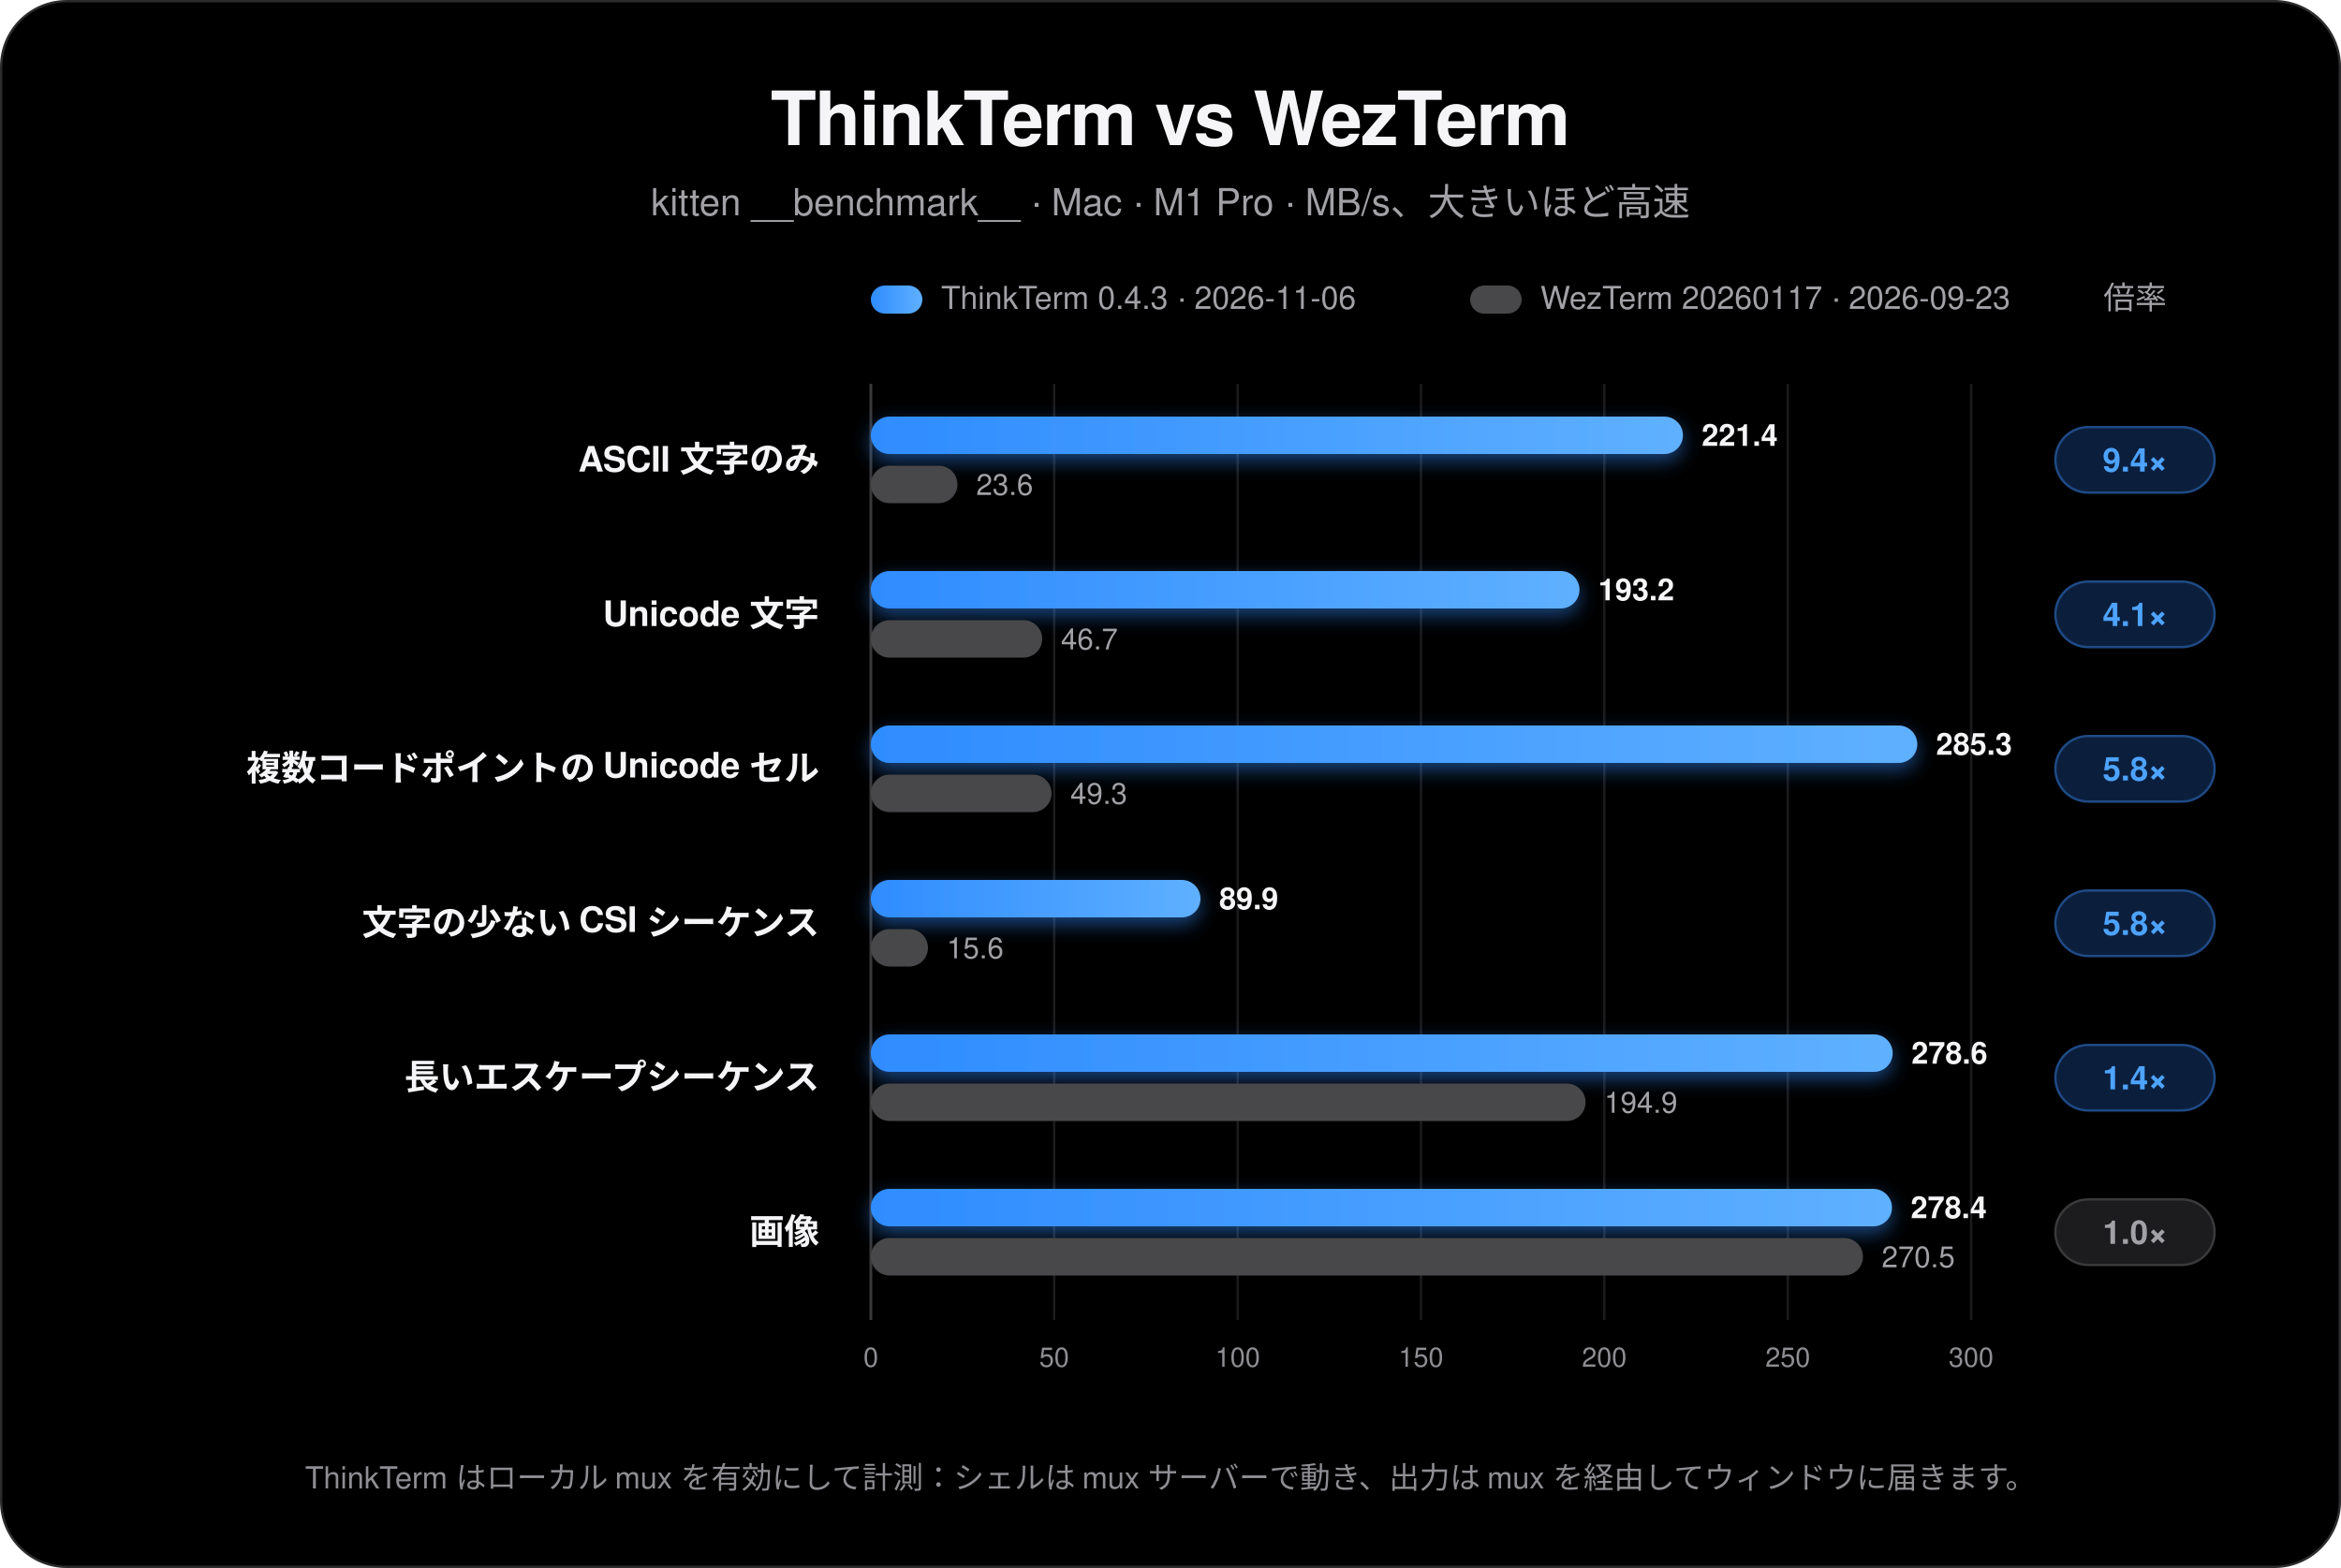
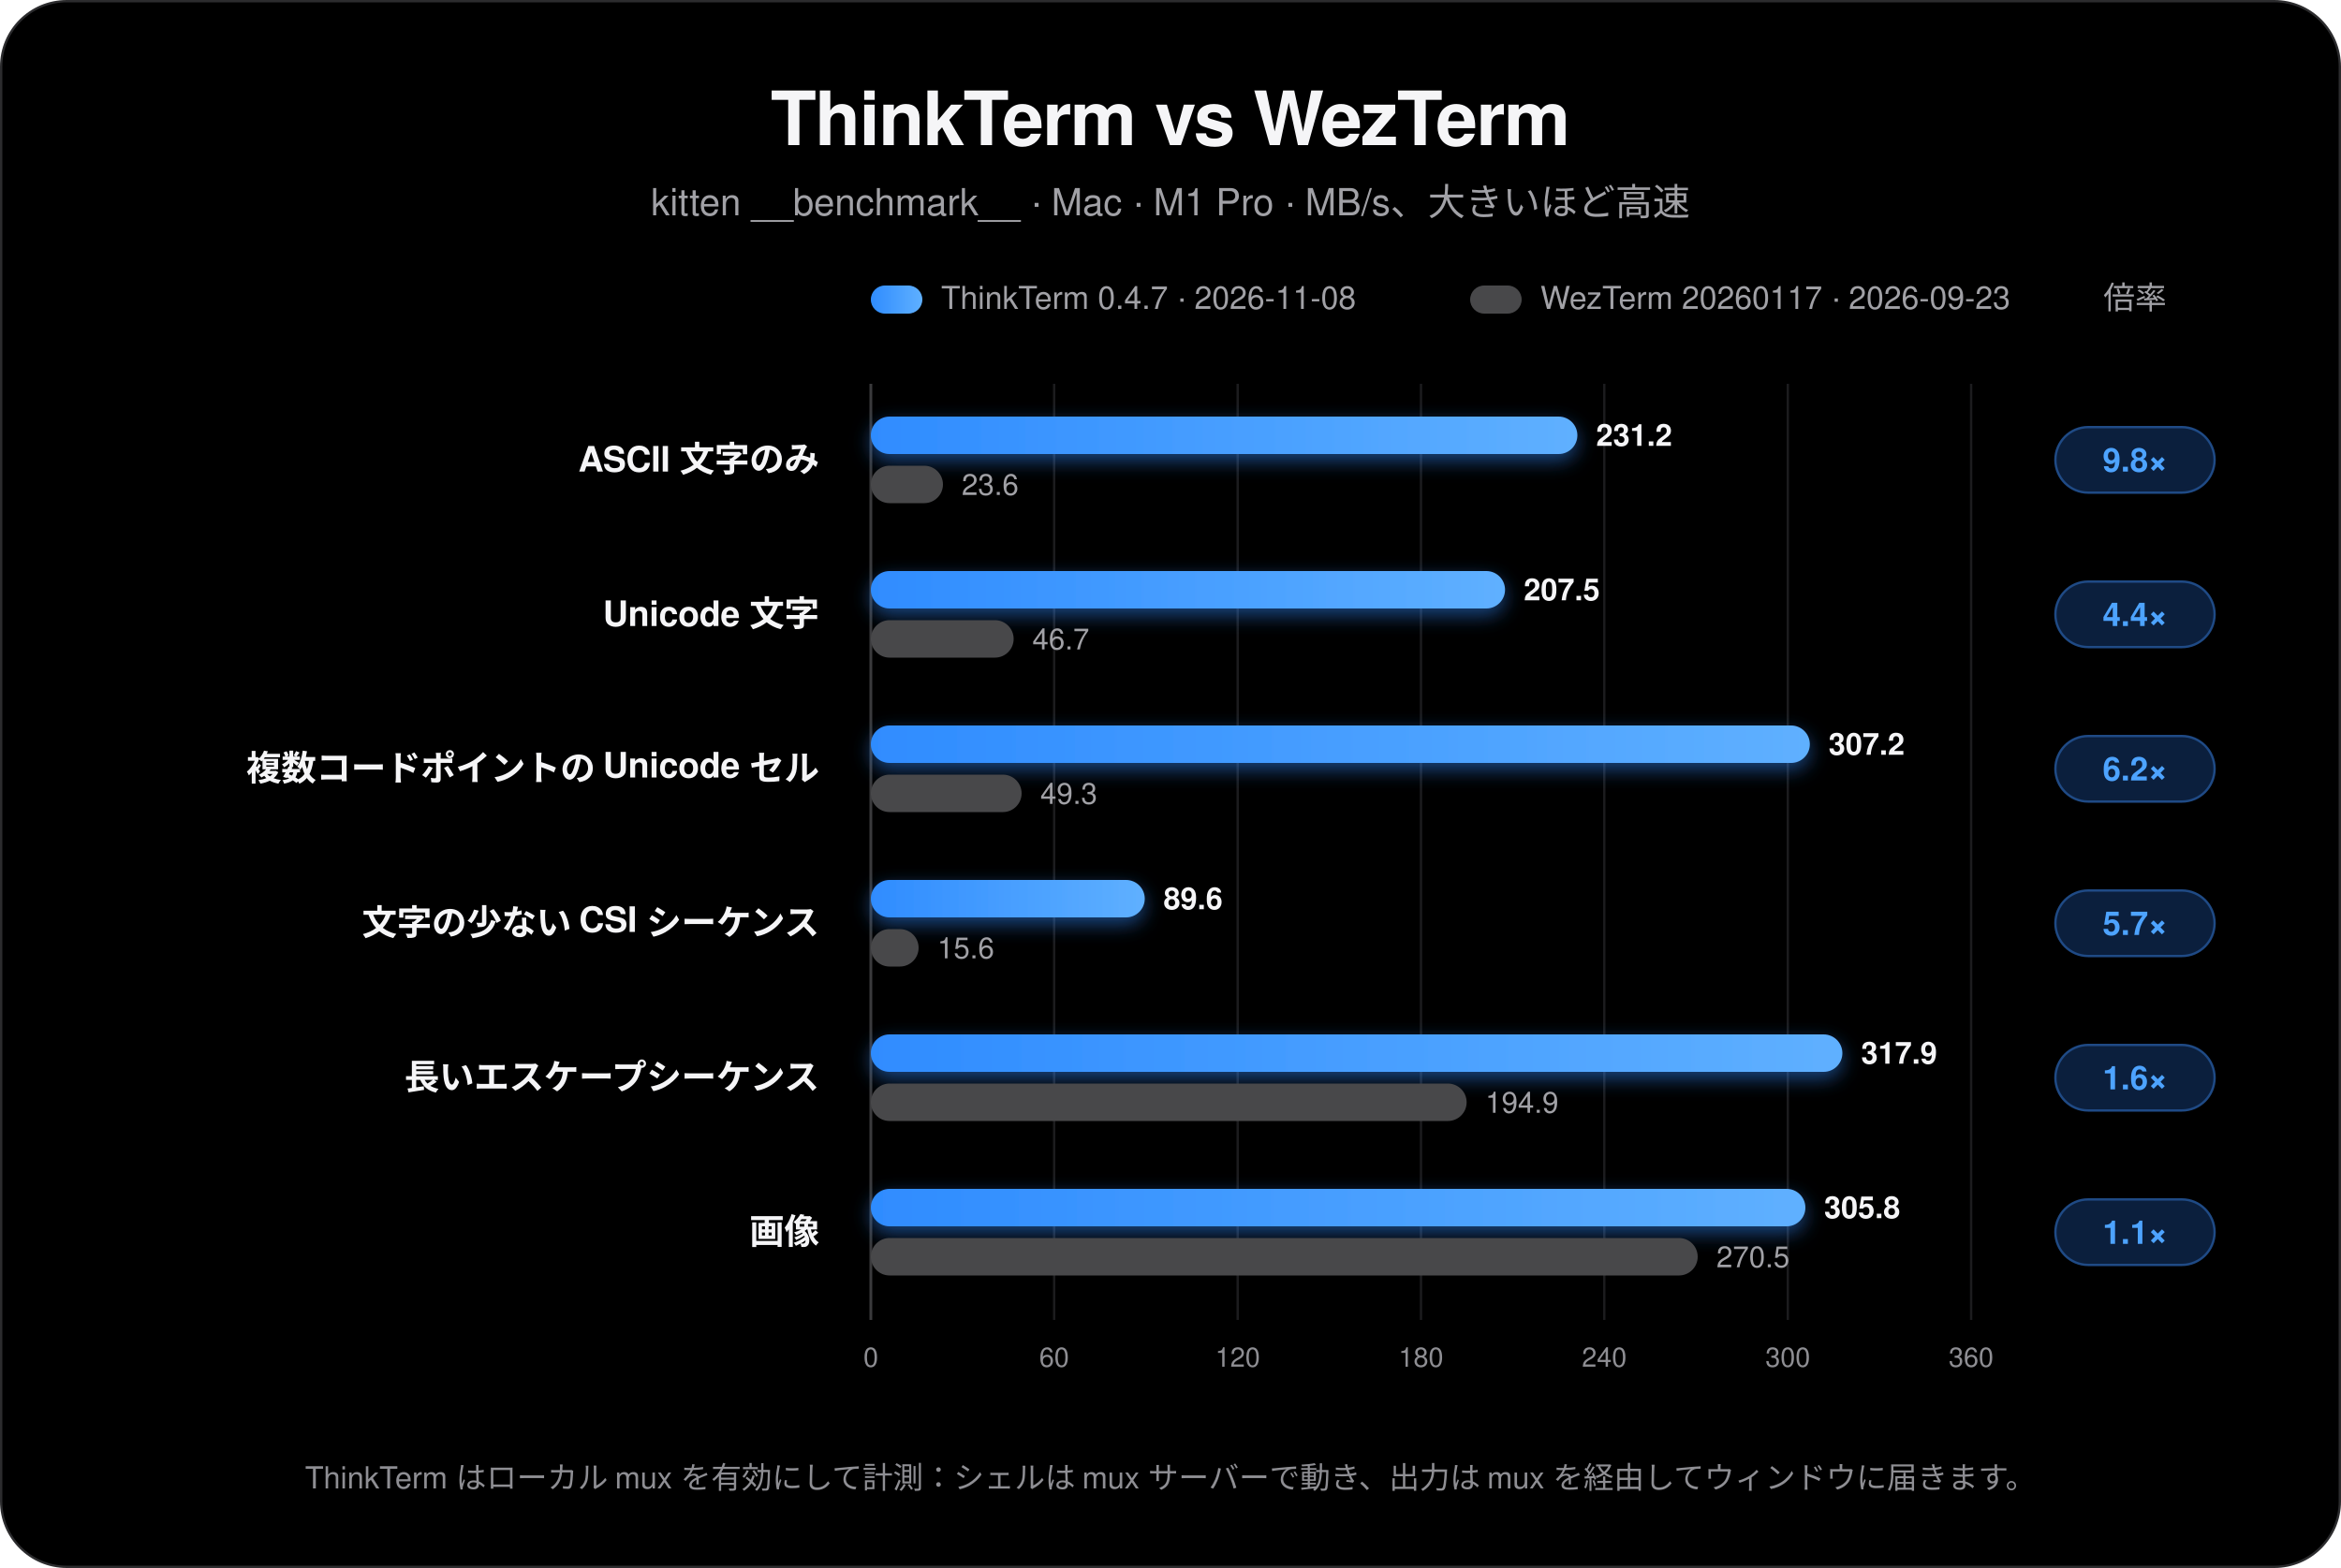
<svg xmlns="http://www.w3.org/2000/svg" viewBox="0 0 1000 670" width="1000" height="670" role="img" aria-labelledby="t d">
  <defs>
    <linearGradient id="ours" x1="0" y1="0" x2="1" y2="0">
      <stop offset="0" stop-color="#2f8cff" />
      <stop offset="1" stop-color="#5fb0ff" />
    </linearGradient>
    <filter id="glow" x="-10%" y="-80%" width="120%" height="300%">
      <feDropShadow dx="0" dy="3" stdDeviation="4" flood-color="#2f8cff" flood-opacity="0.5" />
    </filter>
  </defs>
  <style>
text { font-family: -apple-system, BlinkMacSystemFont, 'SF Pro Display', 'SF Pro Text', 'Segoe UI', 'Helvetica Neue', Helvetica, Arial, 'Hiragino Sans', 'Hiragino Kaku Gothic ProN', 'Yu Gothic', 'Meiryo', 'Noto Sans CJK JP', sans-serif; fill: #f5f5f7; }
.headline { font-size: 32px; font-weight: 700; letter-spacing: -0.6px; }
.subhead { font-size: 16px; fill: #a1a1a6; }
.label { font-size: 15px; font-weight: 600; letter-spacing: -0.1px; }
.legend { font-size: 13.5px; font-weight: 500; fill: #a1a1a6; }
.val-ours { font-size: 13px; font-weight: 700; }
.val-theirs { font-size: 12.5px; font-weight: 500; fill: #a1a1a6; }
.tick { font-size: 11.5px; fill: #8e8e93; }
.caption { font-size: 13px; font-weight: 500; fill: #8e8e93; }
.grid { stroke: #1c1c1e; stroke-width: 1; }
.axis { stroke: #3a3a3c; stroke-width: 1.2; }
.ours { fill: url(#ours); }
.ours-bar { fill: url(#ours); filter: url(#glow); }
.theirs { fill: #48484a; }
.win { fill: #0b1f3d; stroke: #1f4a85; }
.win-t { font-size: 14px; font-weight: 700; fill: #4da3ff; }
.even { fill: #1c1c1e; stroke: #3a3a3c; }
.even-t { font-size: 14px; font-weight: 700; fill: #a1a1a6; }
</style>
  <rect x="0.5" y="0.5" width="999" height="669" rx="28" fill="#000000" stroke="#2c2c2e" />
  <text x="500" y="62" class="headline" text-anchor="middle">ThinkTerm vs WezTerm</text>
  <text x="500" y="92" class="subhead" text-anchor="middle">kitten __benchmark__ · Mac · M1 Pro · MB/s、大きいほど高速</text>
  <rect x="372" y="122" width="22" height="12" rx="6" class="ours" />
-   <text x="402" y="132" class="legend">ThinkTerm 0.4.3 · 2026-11-06</text>
+   <text x="402" y="132" class="legend">ThinkTerm 0.4.7 · 2026-11-08</text>
  <rect x="628" y="122" width="22" height="12" rx="6" class="theirs" />
  <text x="658" y="132" class="legend">WezTerm 20260117 · 2026-09-23</text>
  <text x="912" y="132" class="legend" text-anchor="middle">倍率</text>
  <line x1="450.3" y1="164" x2="450.3" y2="564" class="grid" />
-   <text x="450.3" y="584" class="tick" text-anchor="middle">50</text>
+   <text x="450.3" y="584" class="tick" text-anchor="middle">60</text>
  <line x1="528.7" y1="164" x2="528.7" y2="564" class="grid" />
-   <text x="528.7" y="584" class="tick" text-anchor="middle">100</text>
+   <text x="528.7" y="584" class="tick" text-anchor="middle">120</text>
  <line x1="607.0" y1="164" x2="607.0" y2="564" class="grid" />
-   <text x="607.0" y="584" class="tick" text-anchor="middle">150</text>
+   <text x="607.0" y="584" class="tick" text-anchor="middle">180</text>
  <line x1="685.3" y1="164" x2="685.3" y2="564" class="grid" />
-   <text x="685.3" y="584" class="tick" text-anchor="middle">200</text>
+   <text x="685.3" y="584" class="tick" text-anchor="middle">240</text>
  <line x1="763.7" y1="164" x2="763.7" y2="564" class="grid" />
-   <text x="763.7" y="584" class="tick" text-anchor="middle">250</text>
+   <text x="763.7" y="584" class="tick" text-anchor="middle">300</text>
  <line x1="842.0" y1="164" x2="842.0" y2="564" class="grid" />
-   <text x="842.0" y="584" class="tick" text-anchor="middle">300</text>
+   <text x="842.0" y="584" class="tick" text-anchor="middle">360</text>
  <line x1="372" y1="164" x2="372" y2="564" class="axis" />
  <text x="372" y="584" class="tick" text-anchor="middle">0</text>
  <text x="350" y="201.5" class="label" text-anchor="end">ASCII 文字のみ</text>
-   <rect x="372" y="178" width="346.9" height="16" rx="8.0" class="ours-bar" />
-   <text x="726.9" y="190.5" class="val-ours">221.4</text>
-   <rect x="372" y="199" width="37.0" height="16" rx="8.0" class="theirs" />
-   <text x="417.0" y="211.5" class="val-theirs">23.6</text>
+   <rect x="372" y="178" width="301.8" height="16" rx="8.0" class="ours-bar" />
+   <text x="681.8" y="190.5" class="val-ours">231.2</text>
+   <rect x="372" y="199" width="30.8" height="16" rx="8.0" class="theirs" />
+   <text x="410.8" y="211.5" class="val-theirs">23.6</text>
  <rect x="878" y="182.5" width="68" height="28" rx="14" class="win" />
-   <text x="912" y="201.5" class="win-t" text-anchor="middle">9.4×</text>
+   <text x="912" y="201.5" class="win-t" text-anchor="middle">9.8×</text>
  <text x="350" y="267.5" class="label" text-anchor="end">Unicode 文字</text>
-   <rect x="372" y="244" width="302.7" height="16" rx="8.0" class="ours-bar" />
-   <text x="682.7" y="256.5" class="val-ours">193.2</text>
-   <rect x="372" y="265" width="73.2" height="16" rx="8.0" class="theirs" />
-   <text x="453.2" y="277.5" class="val-theirs">46.7</text>
+   <rect x="372" y="244" width="270.9" height="16" rx="8.0" class="ours-bar" />
+   <text x="650.9" y="256.5" class="val-ours">207.5</text>
+   <rect x="372" y="265" width="61.0" height="16" rx="8.0" class="theirs" />
+   <text x="441.0" y="277.5" class="val-theirs">46.7</text>
  <rect x="878" y="248.5" width="68" height="28" rx="14" class="win" />
-   <text x="912" y="267.5" class="win-t" text-anchor="middle">4.1×</text>
+   <text x="912" y="267.5" class="win-t" text-anchor="middle">4.4×</text>
  <text x="350" y="333.5" class="label" text-anchor="end">複数コードポイントの Unicode セル</text>
-   <rect x="372" y="310" width="447.0" height="16" rx="8.0" class="ours-bar" />
-   <text x="827.0" y="322.5" class="val-ours">285.3</text>
-   <rect x="372" y="331" width="77.2" height="16" rx="8.0" class="theirs" />
-   <text x="457.2" y="343.5" class="val-theirs">49.3</text>
+   <rect x="372" y="310" width="401.1" height="16" rx="8.0" class="ours-bar" />
+   <text x="781.1" y="322.5" class="val-ours">307.2</text>
+   <rect x="372" y="331" width="64.4" height="16" rx="8.0" class="theirs" />
+   <text x="444.4" y="343.5" class="val-theirs">49.3</text>
  <rect x="878" y="314.5" width="68" height="28" rx="14" class="win" />
-   <text x="912" y="333.5" class="win-t" text-anchor="middle">5.8×</text>
+   <text x="912" y="333.5" class="win-t" text-anchor="middle">6.2×</text>
  <text x="350" y="399.5" class="label" text-anchor="end">文字の少ない CSI シーケンス</text>
-   <rect x="372" y="376" width="140.8" height="16" rx="8.0" class="ours-bar" />
-   <text x="520.8" y="388.5" class="val-ours">89.9</text>
-   <rect x="372" y="397" width="24.4" height="16" rx="8.0" class="theirs" />
-   <text x="404.4" y="409.5" class="val-theirs">15.6</text>
+   <rect x="372" y="376" width="117.0" height="16" rx="8.0" class="ours-bar" />
+   <text x="497.0" y="388.5" class="val-ours">89.6</text>
+   <rect x="372" y="397" width="20.4" height="16" rx="8.0" class="theirs" />
+   <text x="400.4" y="409.5" class="val-theirs">15.6</text>
  <rect x="878" y="380.5" width="68" height="28" rx="14" class="win" />
-   <text x="912" y="399.5" class="win-t" text-anchor="middle">5.8×</text>
+   <text x="912" y="399.5" class="win-t" text-anchor="middle">5.7×</text>
  <text x="350" y="465.5" class="label" text-anchor="end">長いエスケープシーケンス</text>
-   <rect x="372" y="442" width="436.5" height="16" rx="8.0" class="ours-bar" />
-   <text x="816.5" y="454.5" class="val-ours">278.6</text>
-   <rect x="372" y="463" width="305.3" height="16" rx="8.0" class="theirs" />
-   <text x="685.3" y="475.5" class="val-theirs">194.9</text>
+   <rect x="372" y="442" width="415.0" height="16" rx="8.0" class="ours-bar" />
+   <text x="795.0" y="454.5" class="val-ours">317.9</text>
+   <rect x="372" y="463" width="254.5" height="16" rx="8.0" class="theirs" />
+   <text x="634.5" y="475.5" class="val-theirs">194.9</text>
  <rect x="878" y="446.5" width="68" height="28" rx="14" class="win" />
-   <text x="912" y="465.5" class="win-t" text-anchor="middle">1.4×</text>
+   <text x="912" y="465.5" class="win-t" text-anchor="middle">1.6×</text>
  <text x="350" y="531.5" class="label" text-anchor="end">画像</text>
-   <rect x="372" y="508" width="436.2" height="16" rx="8.0" class="ours-bar" />
-   <text x="816.2" y="520.5" class="val-ours">278.4</text>
-   <rect x="372" y="529" width="423.8" height="16" rx="8.0" class="theirs" />
-   <text x="803.8" y="541.5" class="val-theirs">270.5</text>
-   <rect x="878" y="512.5" width="68" height="28" rx="14" class="even" />
-   <text x="912" y="531.5" class="even-t" text-anchor="middle">1.0×</text>
+   <rect x="372" y="508" width="399.2" height="16" rx="8.0" class="ours-bar" />
+   <text x="779.2" y="520.5" class="val-ours">305.8</text>
+   <rect x="372" y="529" width="353.2" height="16" rx="8.0" class="theirs" />
+   <text x="733.2" y="541.5" class="val-theirs">270.5</text>
+   <rect x="878" y="512.5" width="68" height="28" rx="14" class="win" />
+   <text x="912" y="531.5" class="win-t" text-anchor="middle">1.1×</text>
  <text x="500" y="636" class="caption" text-anchor="middle">ThinkTerm はローカル mux を有効にして計測：シェルは mux サーバーで動き、出力は mux を経由してウィンドウに届きます。</text>
</svg>
